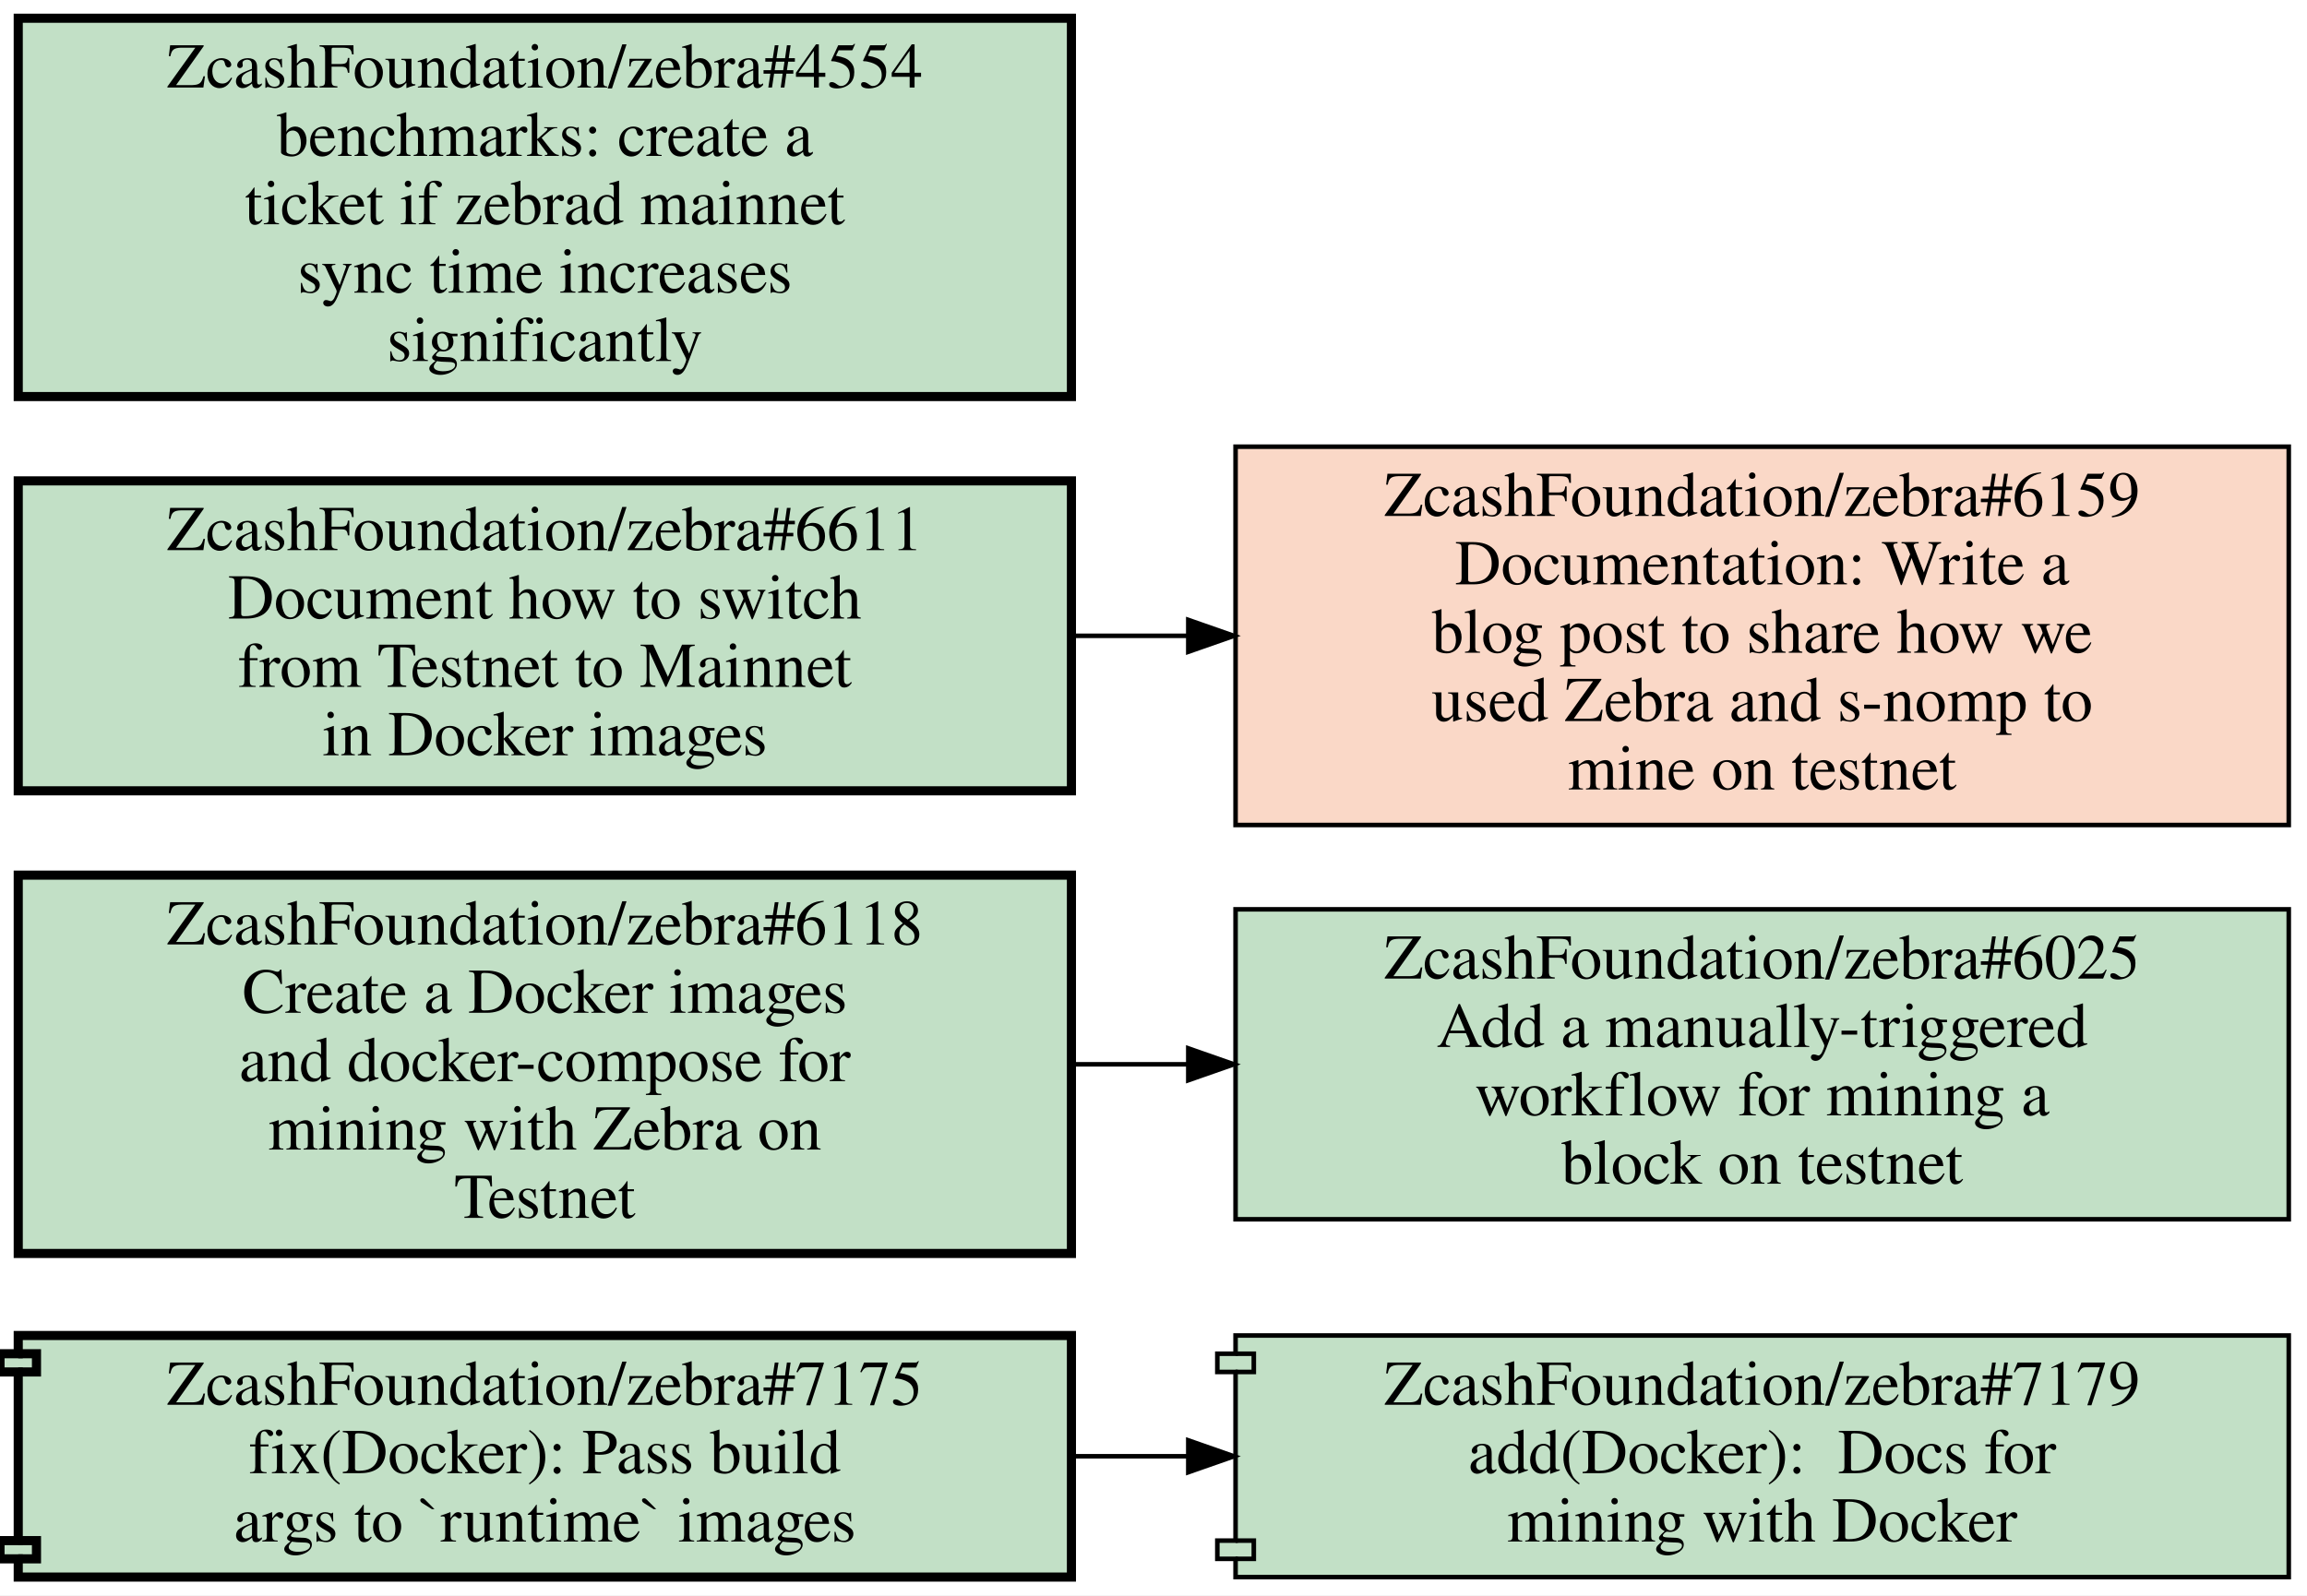
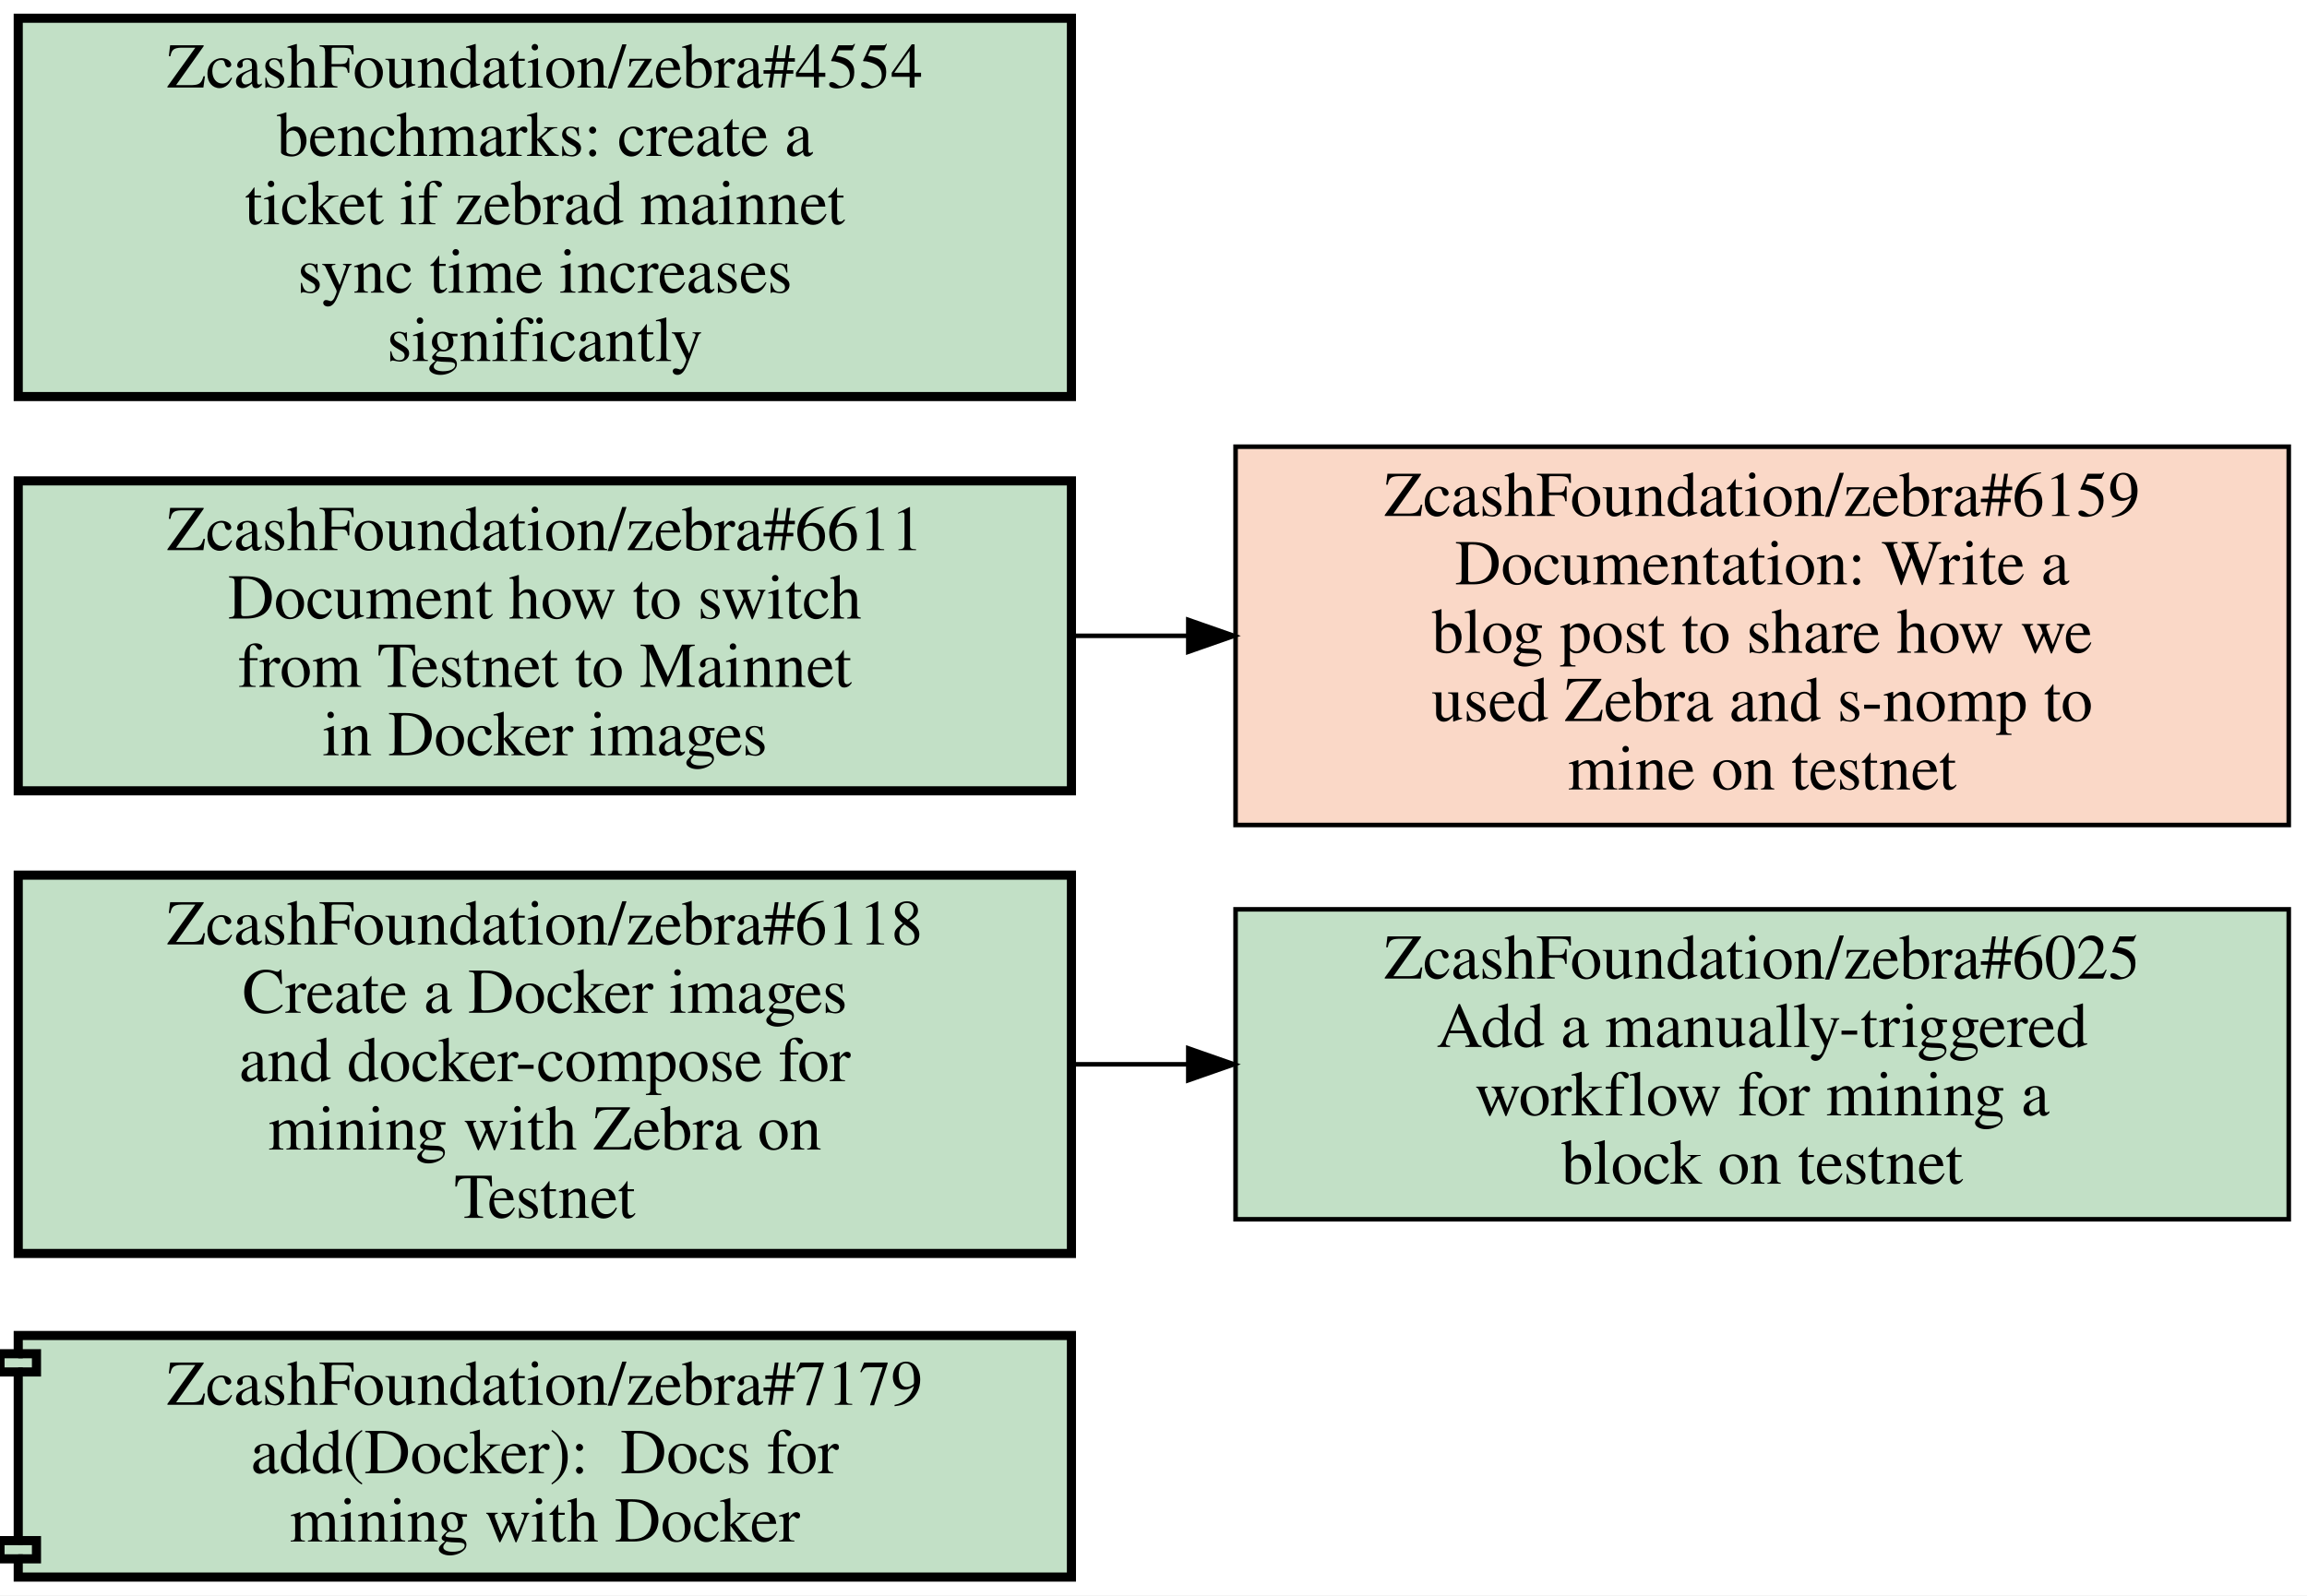
<svg xmlns="http://www.w3.org/2000/svg" xmlns:xlink="http://www.w3.org/1999/xlink" width="506pt" height="350pt" viewBox="0.00 0.00 506.00 350.00">
  <g id="graph0" class="graph" transform="scale(1 1) rotate(0) translate(4 346)">
    <polygon fill="white" stroke="transparent" points="-4,4 -4,-346 502,-346 502,4 -4,4" />
    <g id="node1" class="node open">
      <g id="a_node1">
-         <a xlink:href="https://github.com/ZcashFoundation/zebra/pull/7175" xlink:title="ZcashFoundation/zebra#7175&#10;fix(Docker): Pass build&#10;args to `runtime` images" target="_blank">
+         <a xlink:href="https://github.com/ZcashFoundation/zebra/pull/7179" xlink:title="ZcashFoundation/zebra#7179&#10;add(Docker):  Docs for&#10;mining with Docker" target="_blank">
          <polygon fill="#c2e0c6" stroke="black" stroke-width="2" points="231,-53 0,-53 0,-49 -4,-49 -4,-45 0,-45 0,-8 -4,-8 -4,-4 0,-4 0,0 231,0 231,-53" />
          <polyline fill="none" stroke="black" stroke-width="2" points="0,-49 4,-49 4,-45 0,-45 " />
          <polyline fill="none" stroke="black" stroke-width="2" points="0,-8 4,-8 4,-4 0,-4 " />
-           <text text-anchor="middle" x="115.5" y="-37.8" font-family="Times,serif" font-size="14.00">ZcashFoundation/zebra#7175</text>
-           <text text-anchor="middle" x="115.5" y="-22.8" font-family="Times,serif" font-size="14.00">fix(Docker): Pass build</text>
-           <text text-anchor="middle" x="115.5" y="-7.8" font-family="Times,serif" font-size="14.00">args to `runtime` images</text>
+           <text text-anchor="middle" x="115.5" y="-37.8" font-family="Times,serif" font-size="14.00">ZcashFoundation/zebra#7179</text>
+           <text text-anchor="middle" x="115.5" y="-22.8" font-family="Times,serif" font-size="14.00">add(Docker):  Docs for</text>
+           <text text-anchor="middle" x="115.5" y="-7.8" font-family="Times,serif" font-size="14.00">mining with Docker</text>
        </a>
      </g>
    </g>
    <g id="node2" class="node open">
      <g id="a_node2">
-         <a xlink:href="https://github.com/ZcashFoundation/zebra/pull/7179" xlink:title="ZcashFoundation/zebra#7179&#10;add(Docker):  Docs for&#10;mining with Docker" target="_blank">
-           <polygon fill="#c2e0c6" stroke="black" points="498,-53 267,-53 267,-49 263,-49 263,-45 267,-45 267,-8 263,-8 263,-4 267,-4 267,0 498,0 498,-53" />
-           <polyline fill="none" stroke="black" points="267,-49 271,-49 271,-45 267,-45 " />
-           <polyline fill="none" stroke="black" points="267,-8 271,-8 271,-4 267,-4 " />
-           <text text-anchor="middle" x="382.5" y="-37.8" font-family="Times,serif" font-size="14.00">ZcashFoundation/zebra#7179</text>
-           <text text-anchor="middle" x="382.5" y="-22.8" font-family="Times,serif" font-size="14.00">add(Docker):  Docs for</text>
-           <text text-anchor="middle" x="382.5" y="-7.8" font-family="Times,serif" font-size="14.00">mining with Docker</text>
-         </a>
-       </g>
-     </g>
-     <g id="edge1" class="edge">
-       <path fill="none" stroke="black" d="M231.19,-26.5C239.55,-26.5 247.99,-26.5 256.4,-26.5" />
-       <polygon fill="black" stroke="black" points="256.63,-30 266.63,-26.5 256.63,-23 256.63,-30" />
-     </g>
-     <g id="node3" class="node open">
-       <g id="a_node3">
        <a xlink:href="https://github.com/ZcashFoundation/zebra/issues/6025" xlink:title="ZcashFoundation/zebra#6025&#10;Add a manually-triggered&#10;workflow for mining a&#10;block on testnet" target="_blank">
          <polygon fill="#c2e0c6" stroke="black" points="498,-146.5 267,-146.5 267,-78.5 498,-78.5 498,-146.5" />
          <text text-anchor="middle" x="382.5" y="-131.3" font-family="Times,serif" font-size="14.00">ZcashFoundation/zebra#6025</text>
          <text text-anchor="middle" x="382.5" y="-116.3" font-family="Times,serif" font-size="14.00">Add a manually-triggered</text>
          <text text-anchor="middle" x="382.5" y="-101.3" font-family="Times,serif" font-size="14.00">workflow for mining a</text>
          <text text-anchor="middle" x="382.5" y="-86.3" font-family="Times,serif" font-size="14.00">block on testnet</text>
        </a>
      </g>
    </g>
-     <g id="node4" class="node open">
-       <g id="a_node4">
+     <g id="node3" class="node open">
+       <g id="a_node3">
        <a xlink:href="https://github.com/ZcashFoundation/zebra/issues/6611" xlink:title="ZcashFoundation/zebra#6611&#10;Document how to switch&#10;from Testnet to Mainnet&#10;in Docker images" target="_blank">
          <polygon fill="#c2e0c6" stroke="black" stroke-width="2" points="231,-240.5 0,-240.5 0,-172.5 231,-172.5 231,-240.5" />
          <text text-anchor="middle" x="115.5" y="-225.3" font-family="Times,serif" font-size="14.00">ZcashFoundation/zebra#6611</text>
          <text text-anchor="middle" x="115.5" y="-210.3" font-family="Times,serif" font-size="14.00">Document how to switch</text>
          <text text-anchor="middle" x="115.5" y="-195.3" font-family="Times,serif" font-size="14.00">from Testnet to Mainnet</text>
          <text text-anchor="middle" x="115.5" y="-180.3" font-family="Times,serif" font-size="14.00">in Docker images</text>
        </a>
      </g>
    </g>
-     <g id="node5" class="node closed">
-       <g id="a_node5">
+     <g id="node4" class="node closed">
+       <g id="a_node4">
        <a xlink:href="https://github.com/ZcashFoundation/zebra/issues/6159" xlink:title="ZcashFoundation/zebra#6159&#10;Documentation: Write a&#10;blog post to share how we&#10;used Zebra and s-nomp to&#10;mine on testnet" target="_blank">
          <polygon fill="#fad8c7" stroke="black" points="498,-248 267,-248 267,-165 498,-165 498,-248" />
          <text text-anchor="middle" x="382.5" y="-232.8" font-family="Times,serif" font-size="14.00">ZcashFoundation/zebra#6159</text>
          <text text-anchor="middle" x="382.5" y="-217.8" font-family="Times,serif" font-size="14.00">Documentation: Write a</text>
          <text text-anchor="middle" x="382.5" y="-202.8" font-family="Times,serif" font-size="14.00">blog post to share how we</text>
          <text text-anchor="middle" x="382.5" y="-187.8" font-family="Times,serif" font-size="14.00">used Zebra and s-nomp to</text>
          <text text-anchor="middle" x="382.5" y="-172.8" font-family="Times,serif" font-size="14.00">mine on testnet</text>
        </a>
      </g>
    </g>
-     <g id="edge2" class="edge">
+     <g id="edge1" class="edge">
      <path fill="none" stroke="black" d="M231.19,-206.5C239.55,-206.5 247.99,-206.5 256.4,-206.5" />
      <polygon fill="black" stroke="black" points="256.63,-210 266.63,-206.5 256.63,-203 256.63,-210" />
    </g>
-     <g id="node6" class="node open">
-       <g id="a_node6">
+     <g id="node5" class="node open">
+       <g id="a_node5">
        <a xlink:href="https://github.com/ZcashFoundation/zebra/issues/6118" xlink:title="ZcashFoundation/zebra#6118&#10;Create a Docker images&#10;and docker-compose for&#10;mining with Zebra on&#10;Testnet" target="_blank">
          <polygon fill="#c2e0c6" stroke="black" stroke-width="2" points="231,-154 0,-154 0,-71 231,-71 231,-154" />
          <text text-anchor="middle" x="115.5" y="-138.8" font-family="Times,serif" font-size="14.00">ZcashFoundation/zebra#6118</text>
          <text text-anchor="middle" x="115.5" y="-123.8" font-family="Times,serif" font-size="14.00">Create a Docker images</text>
          <text text-anchor="middle" x="115.5" y="-108.8" font-family="Times,serif" font-size="14.00">and docker-compose for</text>
          <text text-anchor="middle" x="115.5" y="-93.8" font-family="Times,serif" font-size="14.00">mining with Zebra on</text>
          <text text-anchor="middle" x="115.5" y="-78.8" font-family="Times,serif" font-size="14.00">Testnet</text>
        </a>
      </g>
    </g>
-     <g id="edge3" class="edge">
+     <g id="edge2" class="edge">
      <path fill="none" stroke="black" d="M231.19,-112.5C239.55,-112.5 247.99,-112.5 256.4,-112.5" />
      <polygon fill="black" stroke="black" points="256.63,-116 266.63,-112.5 256.63,-109 256.63,-116" />
    </g>
-     <g id="node7" class="node open">
-       <g id="a_node7">
+     <g id="node6" class="node open">
+       <g id="a_node6">
        <a xlink:href="https://github.com/ZcashFoundation/zebra/issues/4554" xlink:title="ZcashFoundation/zebra#4554&#10;benchmarks: create a&#10;ticket if zebrad mainnet&#10;sync time increases&#10;significantly" target="_blank">
          <polygon fill="#c2e0c6" stroke="black" stroke-width="2" points="231,-342 0,-342 0,-259 231,-259 231,-342" />
          <text text-anchor="middle" x="115.5" y="-326.8" font-family="Times,serif" font-size="14.00">ZcashFoundation/zebra#4554</text>
          <text text-anchor="middle" x="115.5" y="-311.8" font-family="Times,serif" font-size="14.00">benchmarks: create a</text>
          <text text-anchor="middle" x="115.5" y="-296.8" font-family="Times,serif" font-size="14.00">ticket if zebrad mainnet</text>
          <text text-anchor="middle" x="115.5" y="-281.8" font-family="Times,serif" font-size="14.00">sync time increases</text>
          <text text-anchor="middle" x="115.5" y="-266.8" font-family="Times,serif" font-size="14.00">significantly</text>
        </a>
      </g>
    </g>
  </g>
</svg>
